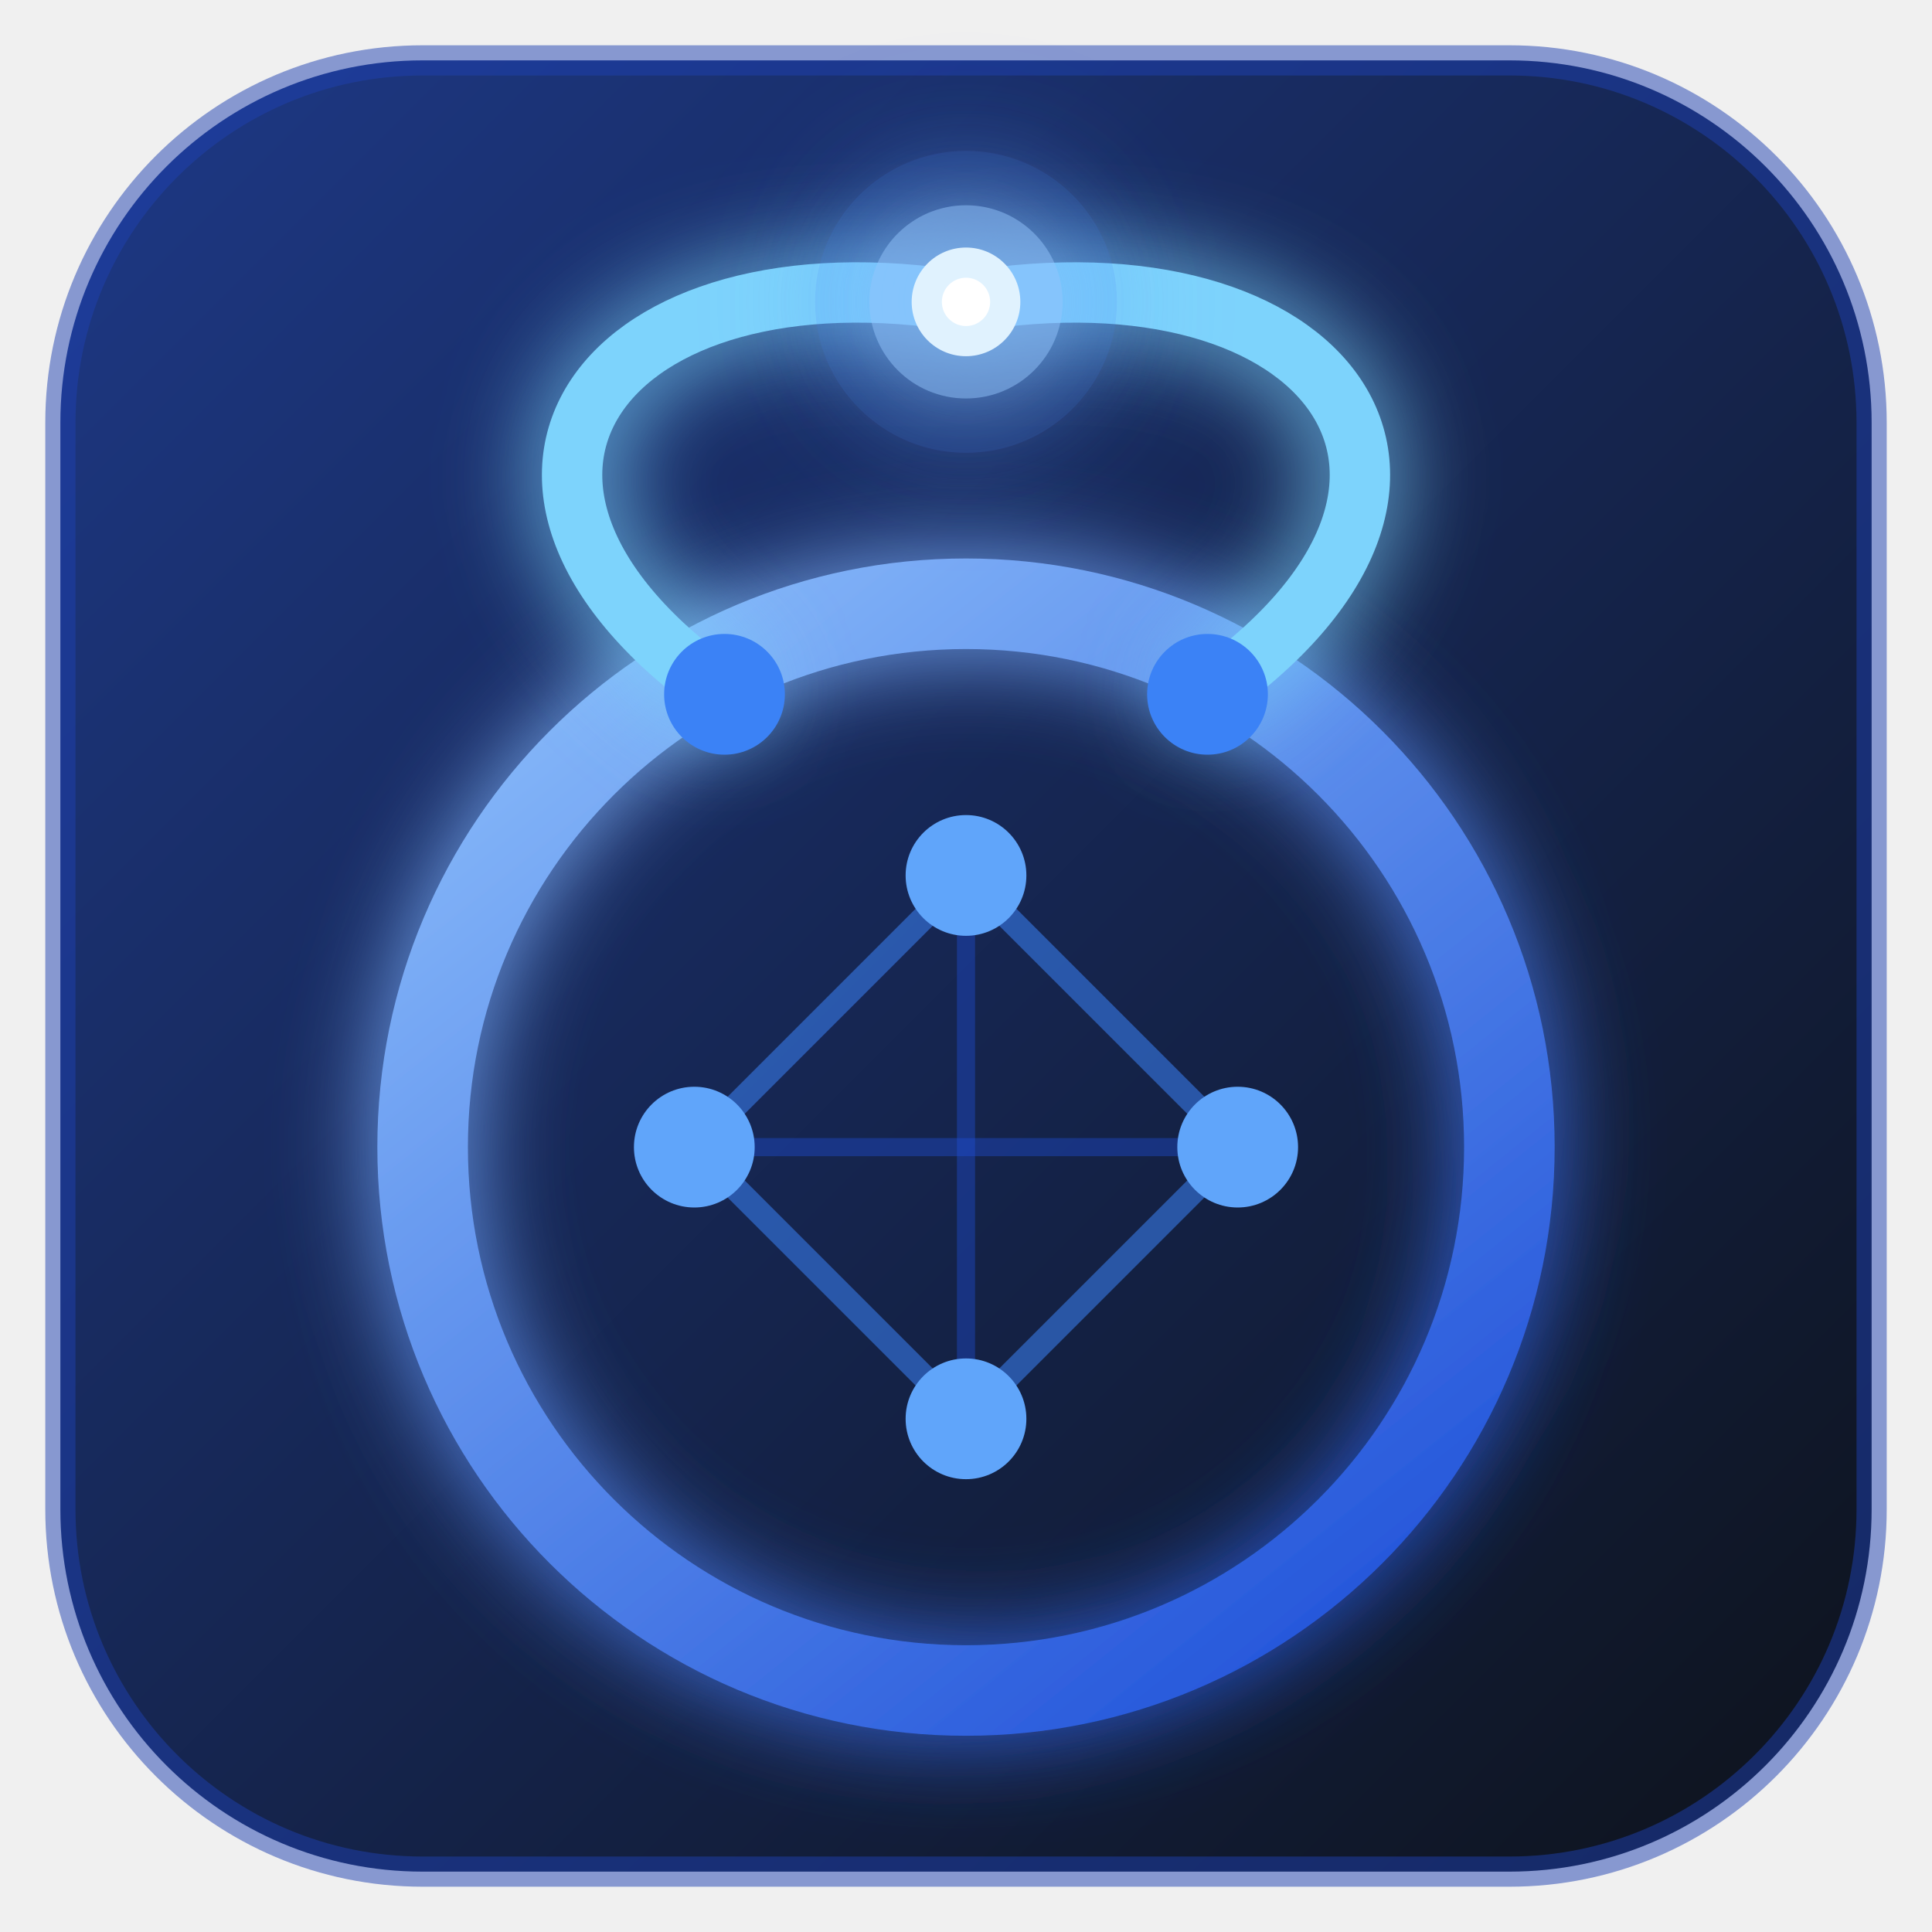
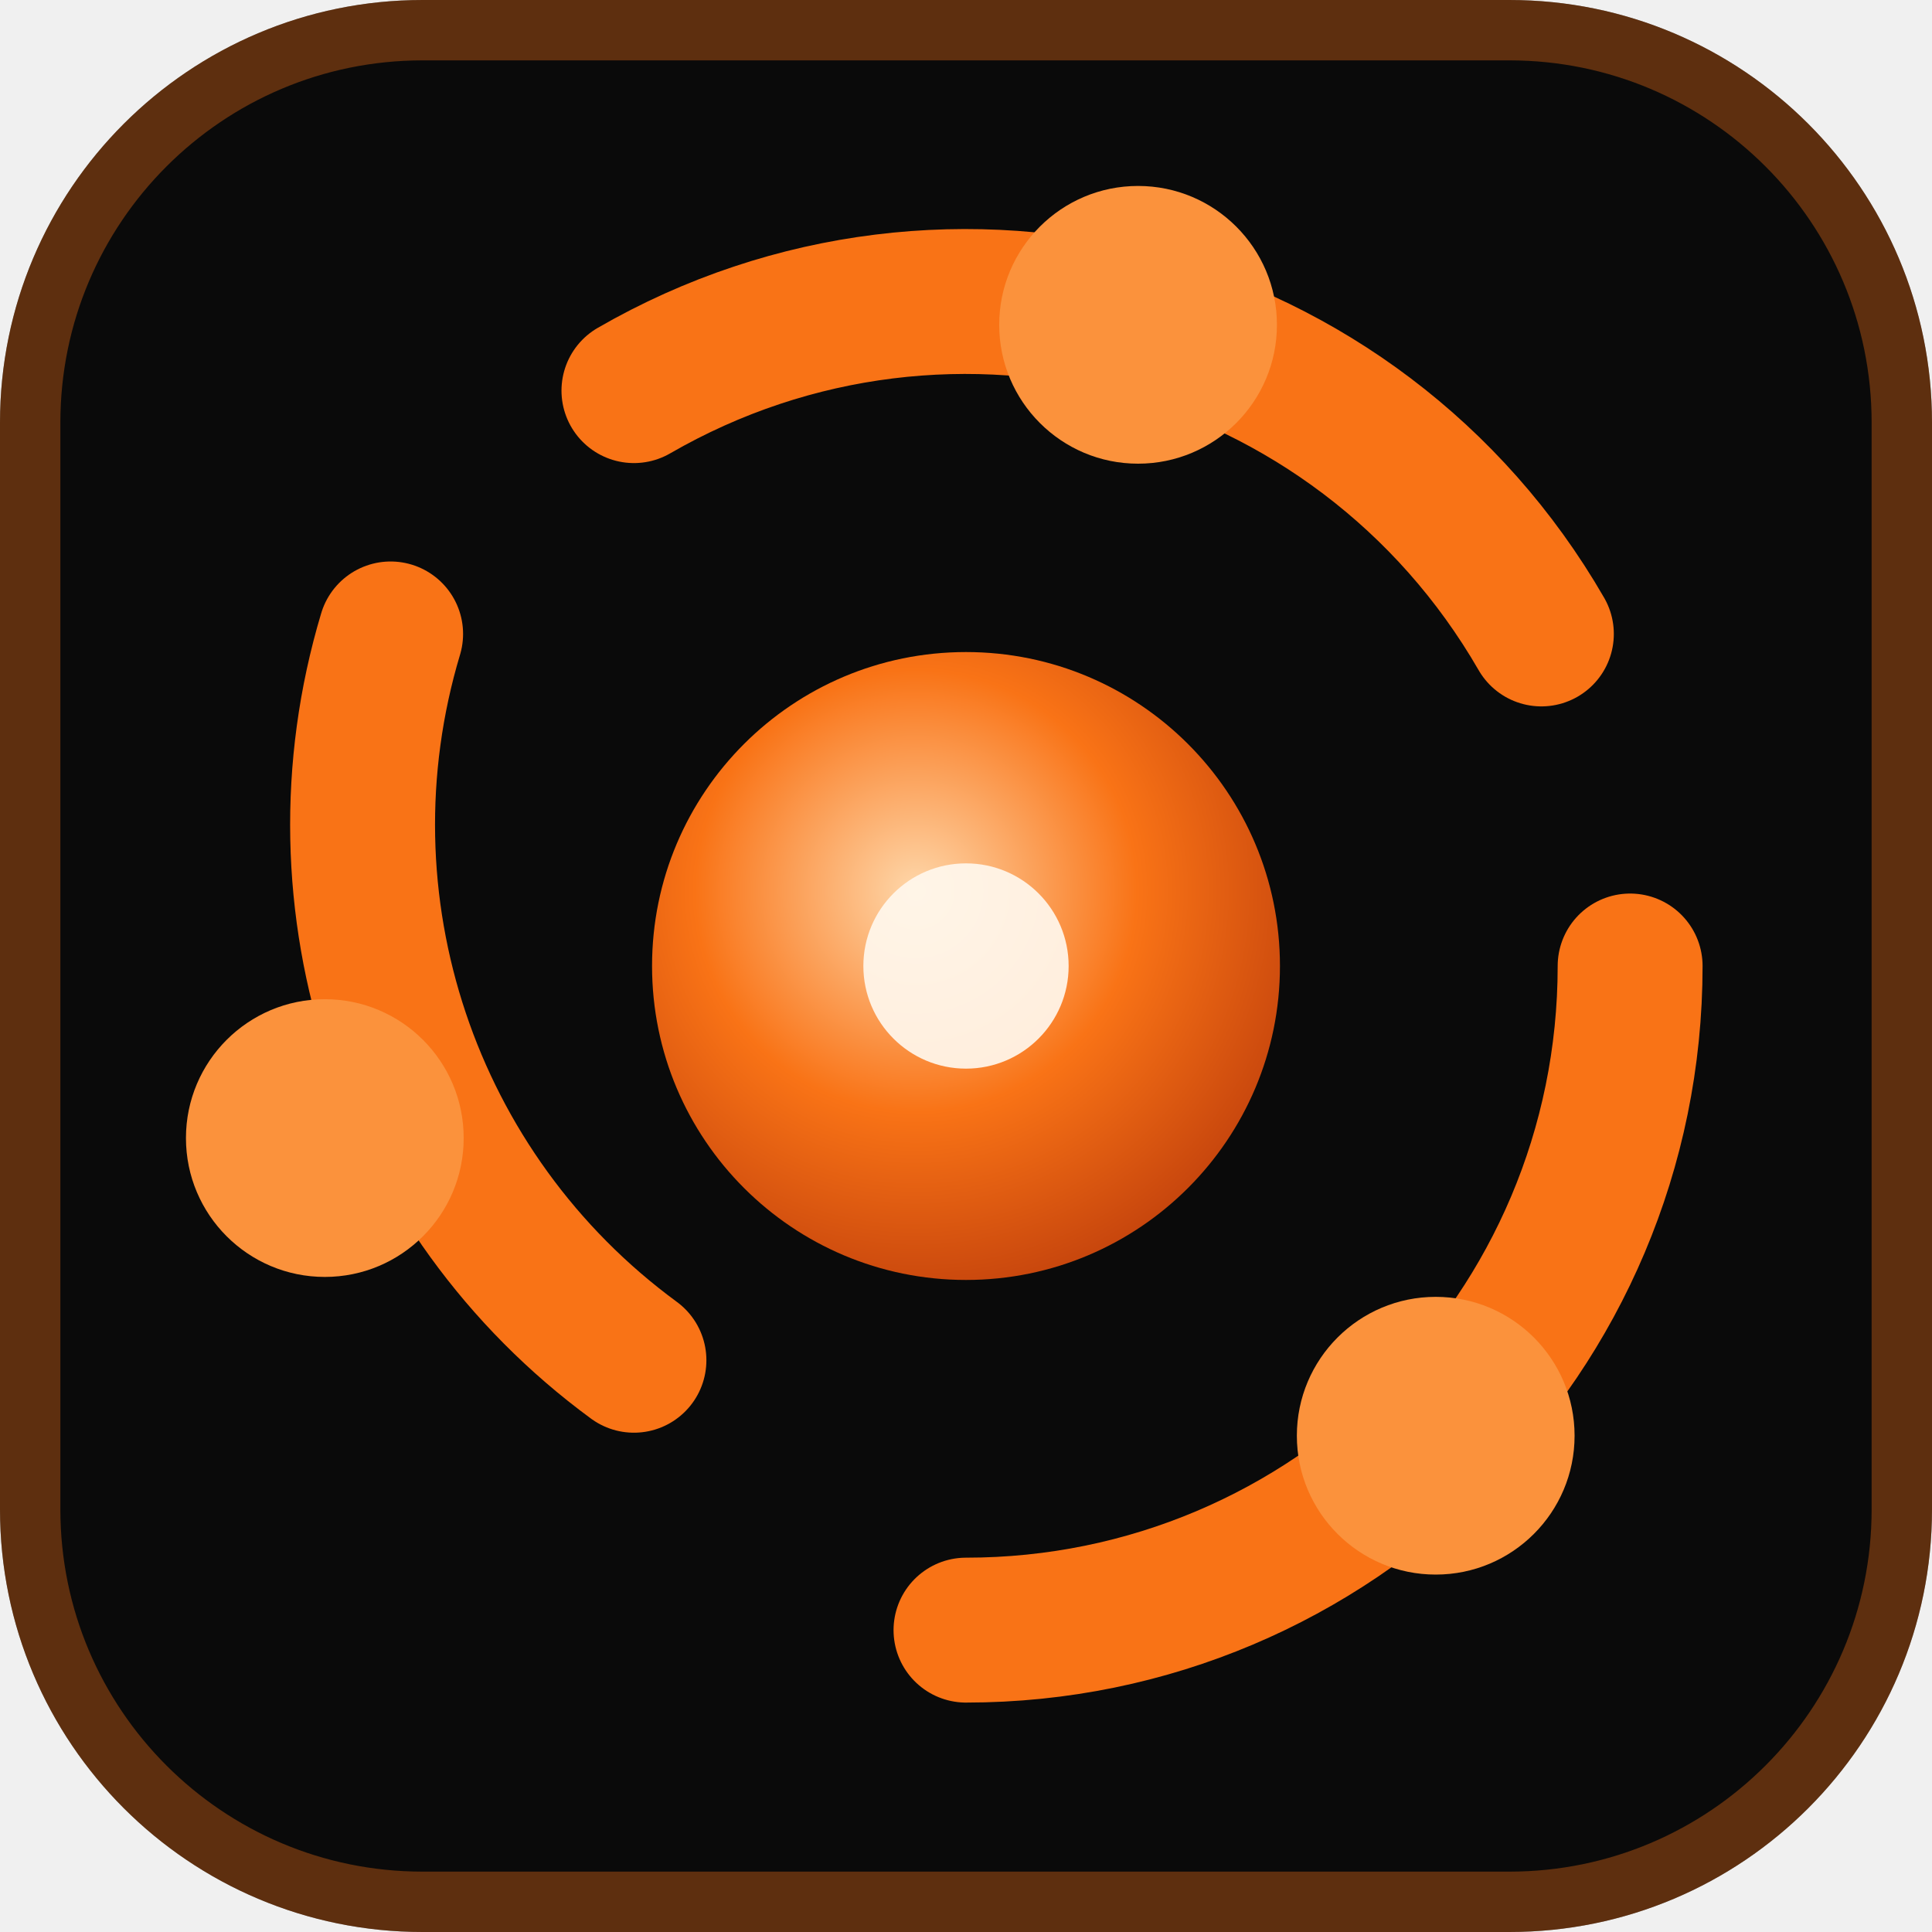
<svg xmlns="http://www.w3.org/2000/svg" viewBox="0 0 32 32" width="32" height="32">
  <defs>
-     <linearGradient id="icon-bg" x1="0" y1="0" x2="32" y2="32" gradientUnits="userSpaceOnUse">
-       <stop offset="0%" stop-color="#1e3a8a" />
-       <stop offset="100%" stop-color="#0d1117" />
-     </linearGradient>
-     <linearGradient id="ring-g" x1="8" y1="8" x2="24" y2="28" gradientUnits="userSpaceOnUse">
-       <stop offset="0%" stop-color="#93c5fd" />
-       <stop offset="100%" stop-color="#1d4ed8" />
-     </linearGradient>
-     <filter id="glow" x="-40%" y="-40%" width="180%" height="180%">
-       <feGaussianBlur in="SourceGraphic" stdDeviation="0.8" result="blur" />
-       <feMerge>
-         <feMergeNode in="blur" />
-         <feMergeNode in="SourceGraphic" />
-       </feMerge>
-     </filter>
-     <filter id="apex-glow" x="-100%" y="-100%" width="300%" height="300%">
-       <feGaussianBlur in="SourceGraphic" stdDeviation="1" result="blur" />
-       <feMerge>
-         <feMergeNode in="blur" />
-         <feMergeNode in="SourceGraphic" />
-       </feMerge>
-     </filter>
+     <radialGradient id="ib-core" cx="42%" cy="38%" r="68%">
+       <stop offset="0%" stop-color="#FED7AA" />
+       <stop offset="52%" stop-color="#F97316" />
+       <stop offset="100%" stop-color="#C2410C" />
+     </radialGradient>
  </defs>
-   <rect x="1" y="1" width="30" height="30" rx="6" fill="url(#icon-bg)" />
-   <rect x="1" y="1" width="30" height="30" rx="6" fill="none" stroke="#1e40af" stroke-width="0.5" opacity="0.5" />
-   <circle cx="16" cy="19" r="9" fill="none" stroke="url(#ring-g)" stroke-width="1.5" filter="url(#glow)" />
-   <line x1="16" y1="14.5" x2="20.5" y2="19" stroke="#3b82f6" stroke-width="0.4" opacity="0.55" />
-   <line x1="20.5" y1="19" x2="16" y2="23.5" stroke="#3b82f6" stroke-width="0.4" opacity="0.55" />
-   <line x1="16" y1="23.5" x2="11.5" y2="19" stroke="#3b82f6" stroke-width="0.4" opacity="0.55" />
-   <line x1="11.5" y1="19" x2="16" y2="14.5" stroke="#3b82f6" stroke-width="0.4" opacity="0.55" />
-   <line x1="11.5" y1="19" x2="20.5" y2="19" stroke="#1d4ed8" stroke-width="0.3" opacity="0.40" />
-   <line x1="16" y1="14.5" x2="16" y2="23.5" stroke="#1d4ed8" stroke-width="0.3" opacity="0.40" />
-   <circle cx="16" cy="14.5" r="1" fill="#60a5fa" />
-   <circle cx="20.5" cy="19" r="1" fill="#60a5fa" />
-   <circle cx="16" cy="23.5" r="1" fill="#60a5fa" />
-   <circle cx="11.5" cy="19" r="1" fill="#60a5fa" />
-   <path d="M 12,11.5 C 7,8 10,4 16,5" stroke="#7dd3fc" stroke-width="1" fill="none" stroke-linecap="round" filter="url(#glow)" />
-   <path d="M 20,11.5 C 25,8 22,4 16,5" stroke="#7dd3fc" stroke-width="1" fill="none" stroke-linecap="round" filter="url(#glow)" />
-   <circle cx="12" cy="11.5" r="1" fill="#3b82f6" />
-   <circle cx="20" cy="11.5" r="1" fill="#3b82f6" />
-   <circle cx="16" cy="5" r="2.5" fill="#3b82f6" opacity="0.20" filter="url(#apex-glow)" />
-   <circle cx="16" cy="5" r="1.6" fill="#93c5fd" opacity="0.60" filter="url(#apex-glow)" />
-   <circle cx="16" cy="5" r="0.9" fill="#e0f2fe" />
-   <circle cx="16" cy="5" r="0.4" fill="#ffffff" />
+   <rect x="0" y="0" width="32" height="32" rx="7" fill="#0A0A0A" />
+   <rect x="0.5" y="0.5" width="31" height="31" rx="6.5" fill="none" stroke="#F97316" stroke-width="1" opacity="0.35" />
+   <g fill="none" stroke="#F97316" stroke-width="2.4" stroke-linecap="round">
+     <path d="M 10.5 6.47 A 11 11 0 0 1 25.53 10.5" />
+     <path d="M 27 16 A 11 11 0 0 1 16 27" />
+     <path d="M 10.5 22.53 A 11 11 0 0 1 6.47 10.5" />
+   </g>
+   <g fill="#FB923C">
+     <circle cx="18.85" cy="5.38" r="2.3" />
+     <circle cx="23.78" cy="23.78" r="2.3" />
+     <circle cx="5.38" cy="18.85" r="2.3" />
+   </g>
+   <circle cx="16" cy="16" r="5.2" fill="url(#ib-core)" />
+   <circle cx="16" cy="16" r="1.7" fill="#FFF7ED" opacity="0.92" />
</svg>
